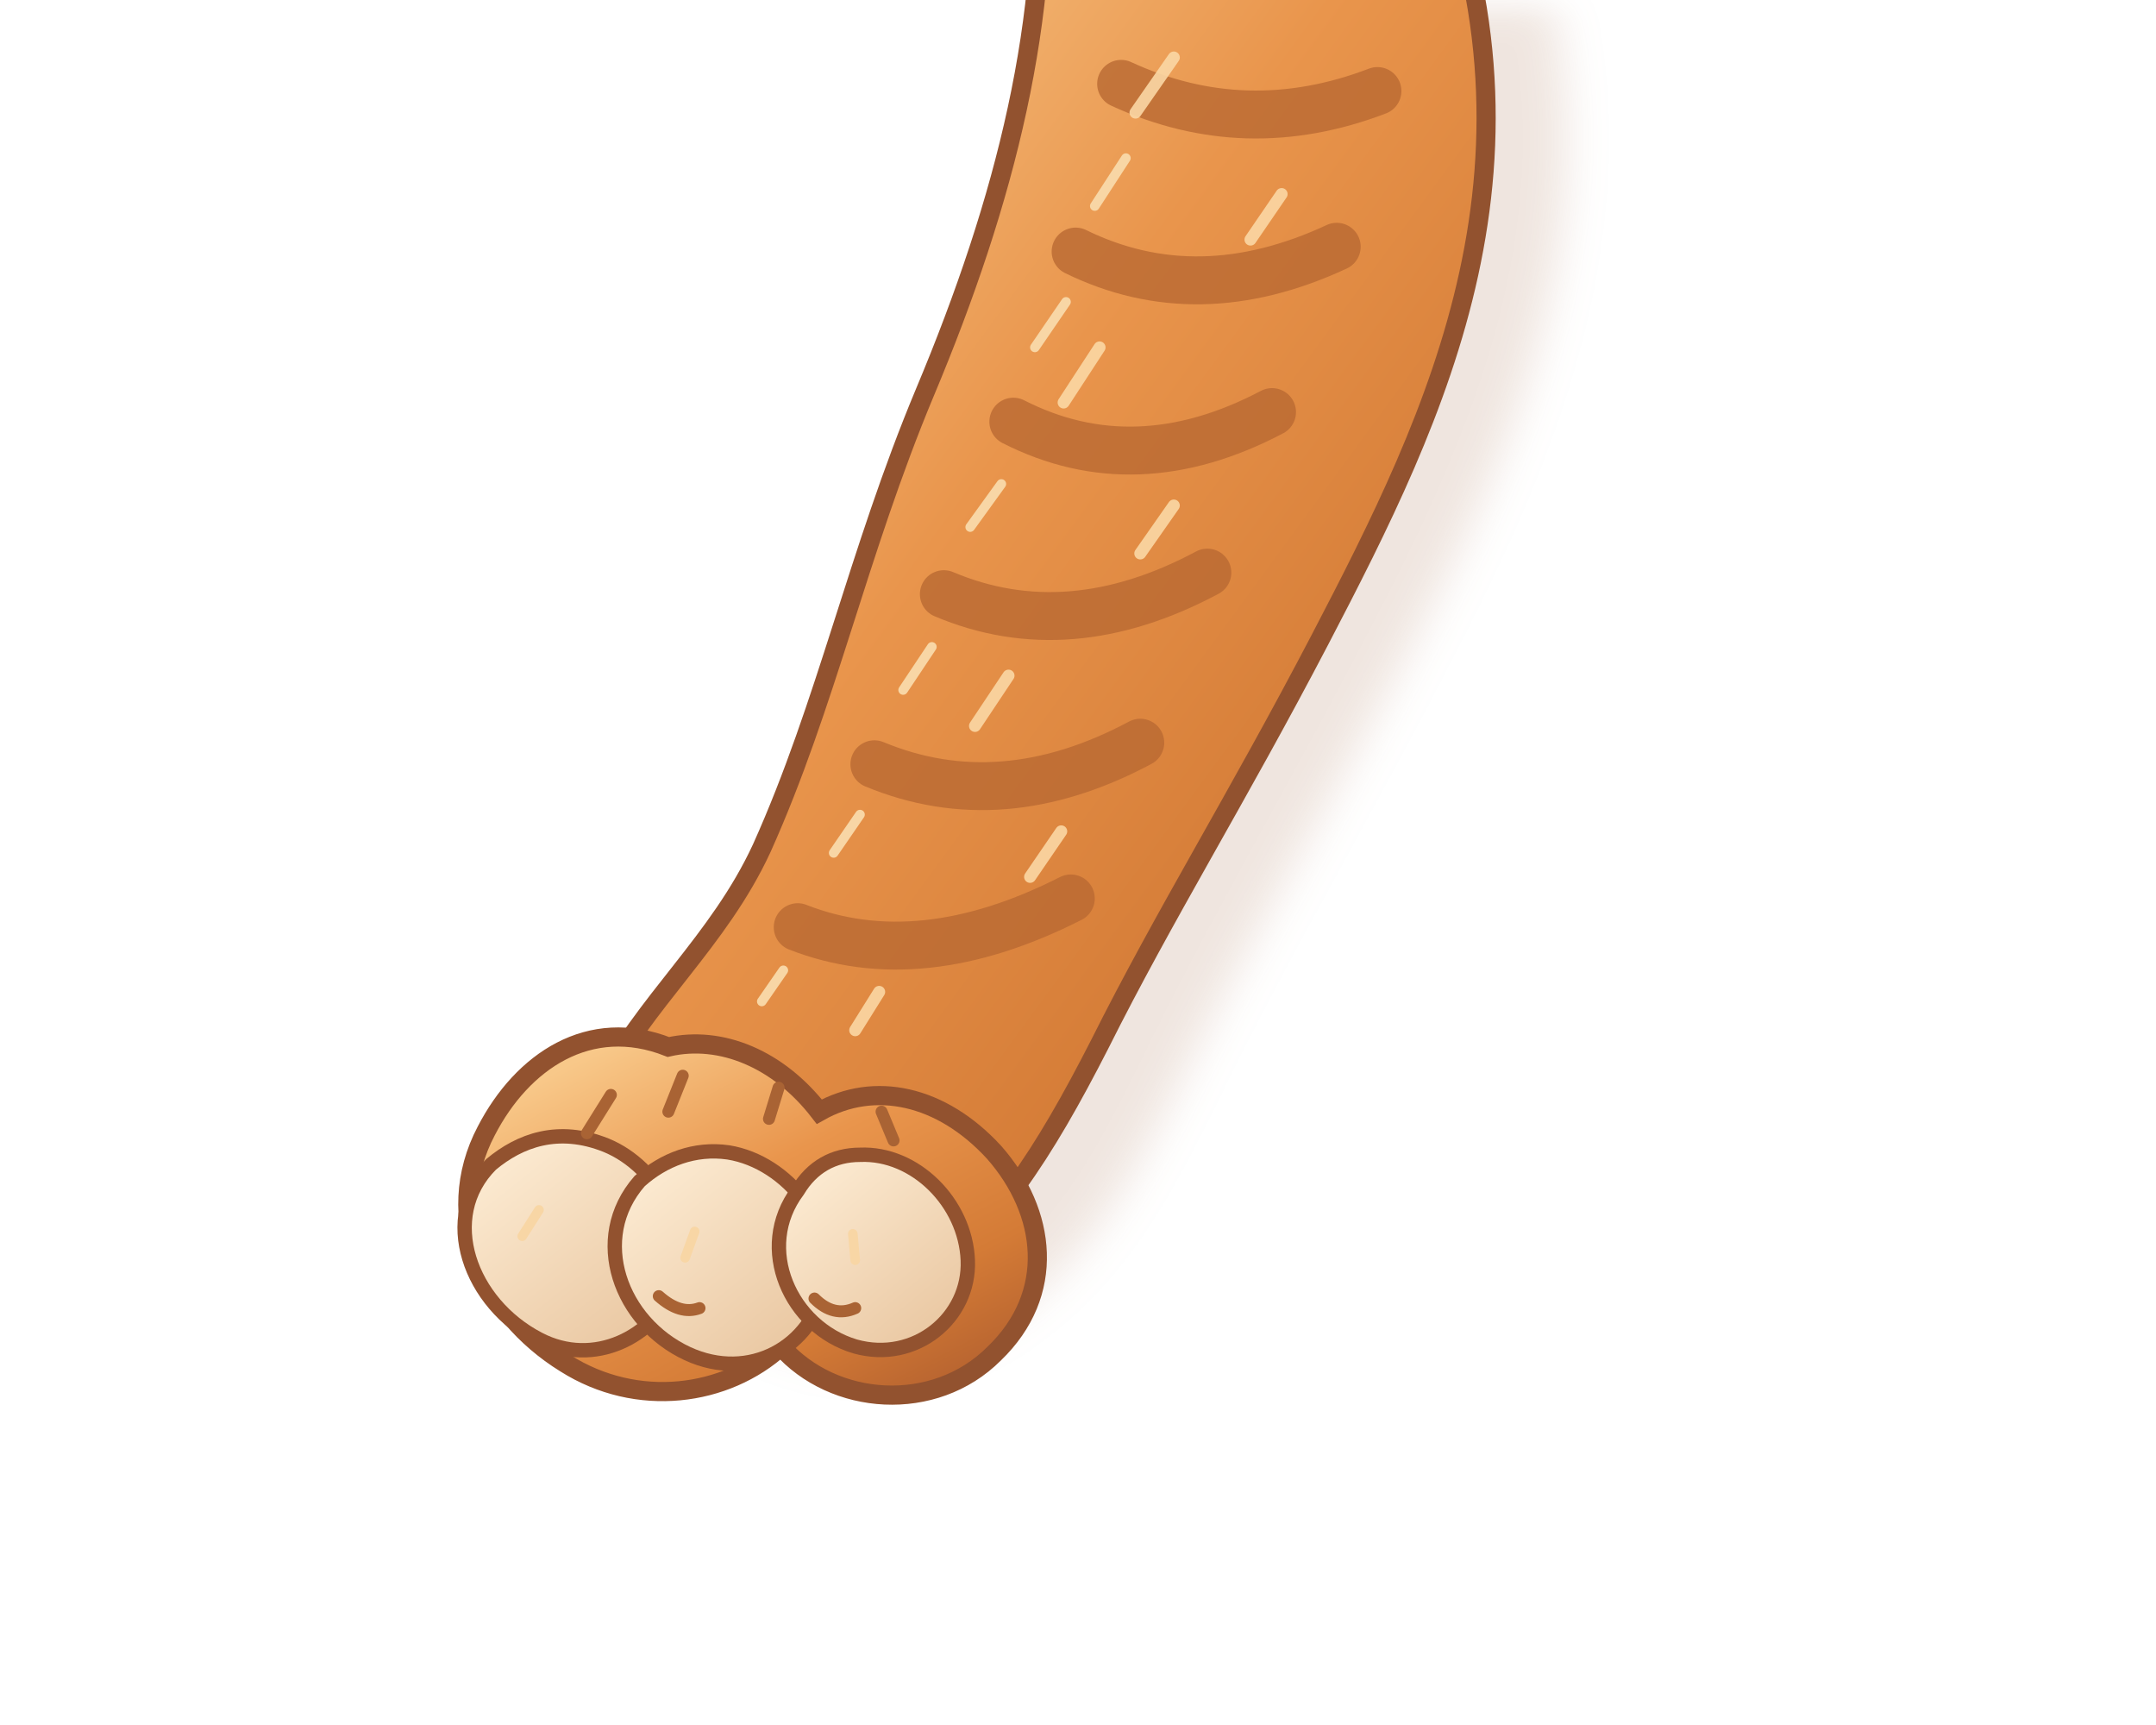
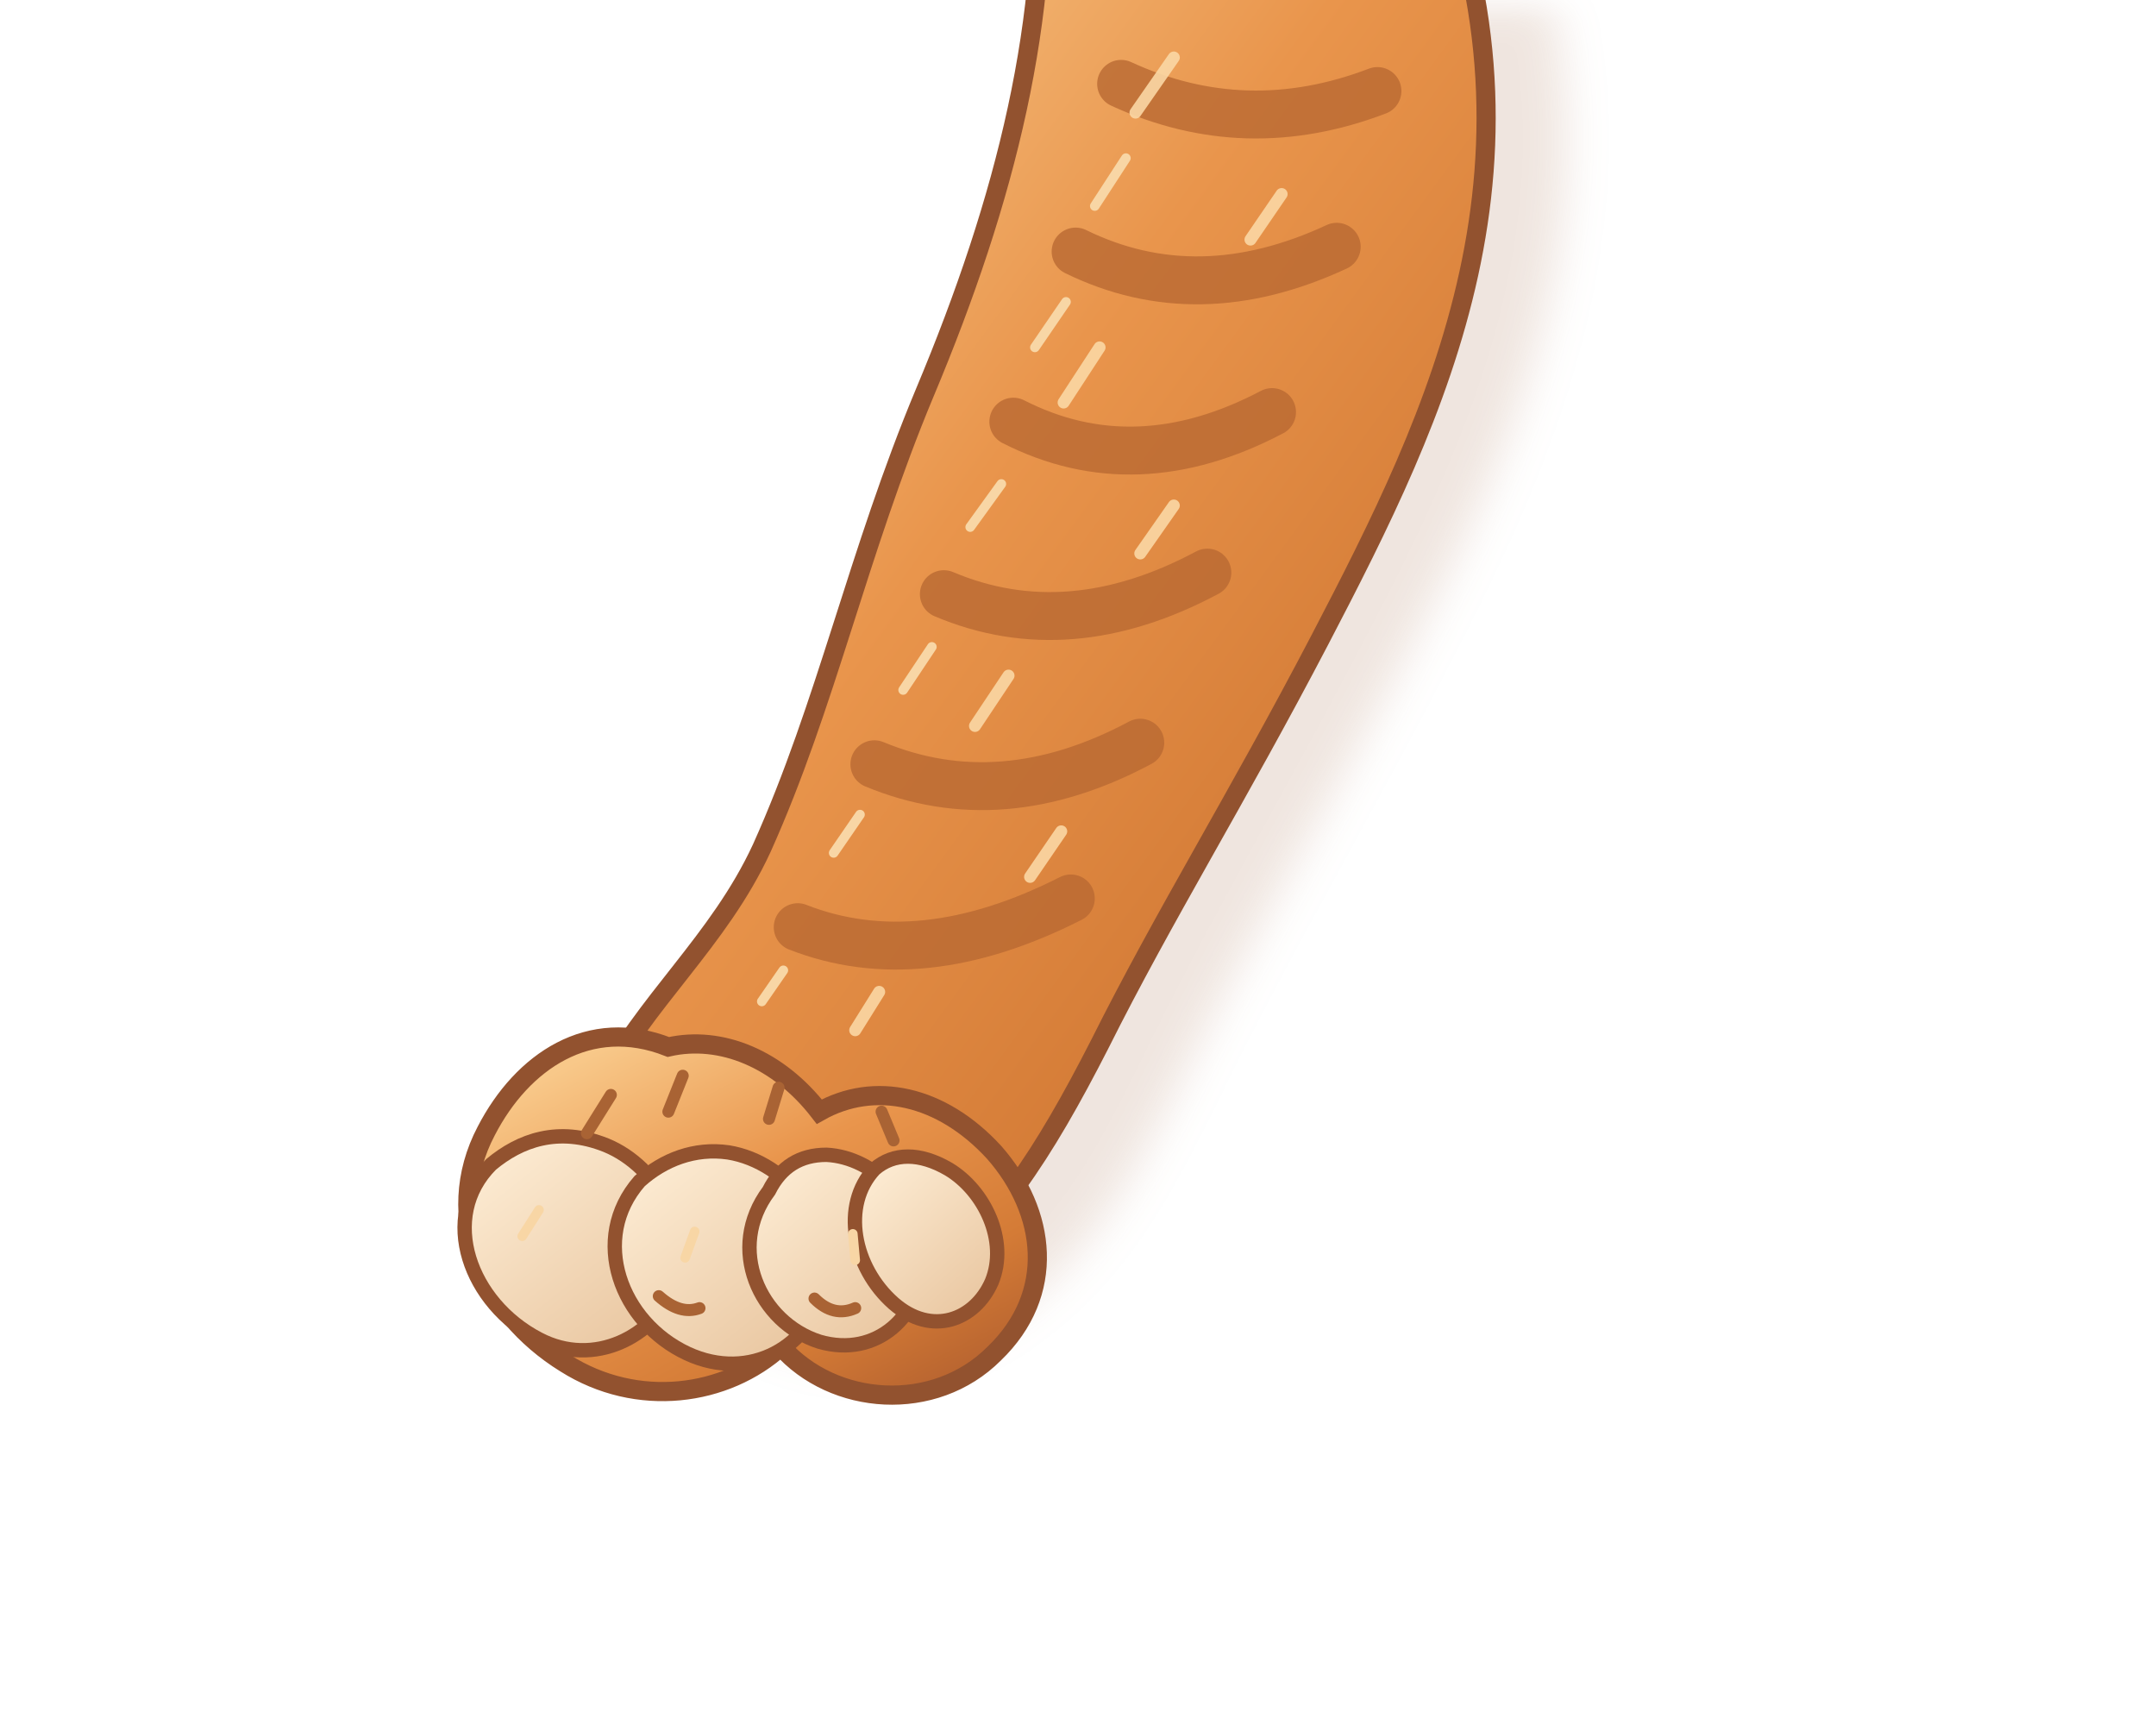
<svg xmlns="http://www.w3.org/2000/svg" viewBox="0 0 900 720" fill="none">
  <defs>
    <linearGradient id="fur" x1=".15" y1=".1" x2=".85" y2=".95">
      <stop stop-color="#f8c889" />
      <stop offset=".4" stop-color="#e9954c" />
      <stop offset=".78" stop-color="#d47b36" />
      <stop offset="1" stop-color="#b96530" />
    </linearGradient>
    <linearGradient id="cream" x1="0" y1="0" x2=".8" y2="1">
      <stop stop-color="#fff0d9" />
      <stop offset="1" stop-color="#e9c6a0" />
    </linearGradient>
    <filter id="soft">
      <feGaussianBlur stdDeviation="9" />
    </filter>
  </defs>
  <path d="M635 -45 C680 78 636 179 587 273 C550 344 521 392 492 452 C470 497 453 526 418 550 C386 572 346 573 313 554 C276 533 259 499 276 464 C296 425 331 400 349 359 C376 297 389 234 417 166 C451 83 470 17 467 -45Z" fill="#9b5b36" opacity=".16" filter="url(#soft)" />
  <path d="M595 -70 C653 66 600 173 551 267 C516 334 486 382 459 436 C436 481 415 514 382 538 C351 561 311 559 280 539 C248 519 234 488 250 455 C269 418 300 393 318 354 C345 294 358 231 386 164 C420 83 439 7 434 -70Z" fill="url(#fur)" stroke="#92522f" stroke-width="8" stroke-linejoin="round" />
  <g stroke="#b96932" stroke-width="20" stroke-linecap="round" opacity=".8">
    <path d="M468 35 Q520 59 575 38" />
    <path d="M449 105 Q500 130 558 103" />
    <path d="M423 176 Q474 202 531 172" />
    <path d="M394 248 Q446 270 504 239" />
    <path d="M365 319 Q418 341 476 310" />
    <path d="M333 387 Q384 407 447 375" />
  </g>
  <g stroke="#fbd7a4" stroke-width="5" stroke-linecap="round" opacity=".9">
    <path d="M490 24l-16 23 M535 81l-13 19 M459 145l-15 23 M490 211l-14 20 M421 282l-14 21 M443 347l-13 19 M367 414l-10 16" />
  </g>
  <path d="M279 437 C246 424 218 443 203 472 C184 508 202 548 236 569 C266 588 303 583 326 562 C348 587 390 590 415 565 C441 540 437 506 415 481 C393 457 365 451 342 464 C325 442 301 432 279 437Z" fill="url(#fur)" stroke="#92522f" stroke-width="8" />
  <path d="M205 486 C183 508 196 544 225 559 C248 571 273 558 282 537 C290 515 275 487 253 478 C233 470 217 476 205 486Z" fill="url(#cream)" stroke="#92522f" stroke-width="6" />
  <path d="M267 493 C246 517 259 552 287 565 C313 577 339 562 344 537 C350 512 329 485 304 481 C290 479 277 484 267 493Z" fill="url(#cream)" stroke="#92522f" stroke-width="6" />
-   <path d="M333 497 C315 521 330 554 357 562 C382 569 405 550 404 526 C403 502 382 481 359 482 C348 482 339 487 333 497Z" fill="url(#cream)" stroke="#92522f" stroke-width="6" />
+   <path d="M321 497 C303 521 317 552 342 560 C366 567 385 549 385 526 C384 502 365 483 345 482 C334 482 326 487 321 497Z" fill="url(#cream)" stroke="#92522f" stroke-width="6" />
+   <path d="M365 488 C351 503 356 529 373 544 C389 558 407 551 414 535 C421 518 411 497 396 488 C384 481 373 481 365 488Z" fill="url(#cream)" stroke="#92522f" stroke-width="6" />
  <g stroke="#a96334" stroke-width="5" stroke-linecap="round">
    <path d="M255 457l-10 16 M285 449l-6 15 M325 454l-4 13 M368 464l5 12" />
    <path d="M275 541q9 8 17 5 M340 542q8 8 17 4" />
  </g>
  <g stroke="#f8d6a5" stroke-width="4" stroke-linecap="round">
    <path d="M470 66l-13 20 M445 126l-13 19 M418 202l-13 18 M389 270l-12 18 M359 340l-11 16 M327 405l-9 13 M225 505l-7 11 M290 514l-4 11 M356 515l1 11" />
  </g>
</svg>
